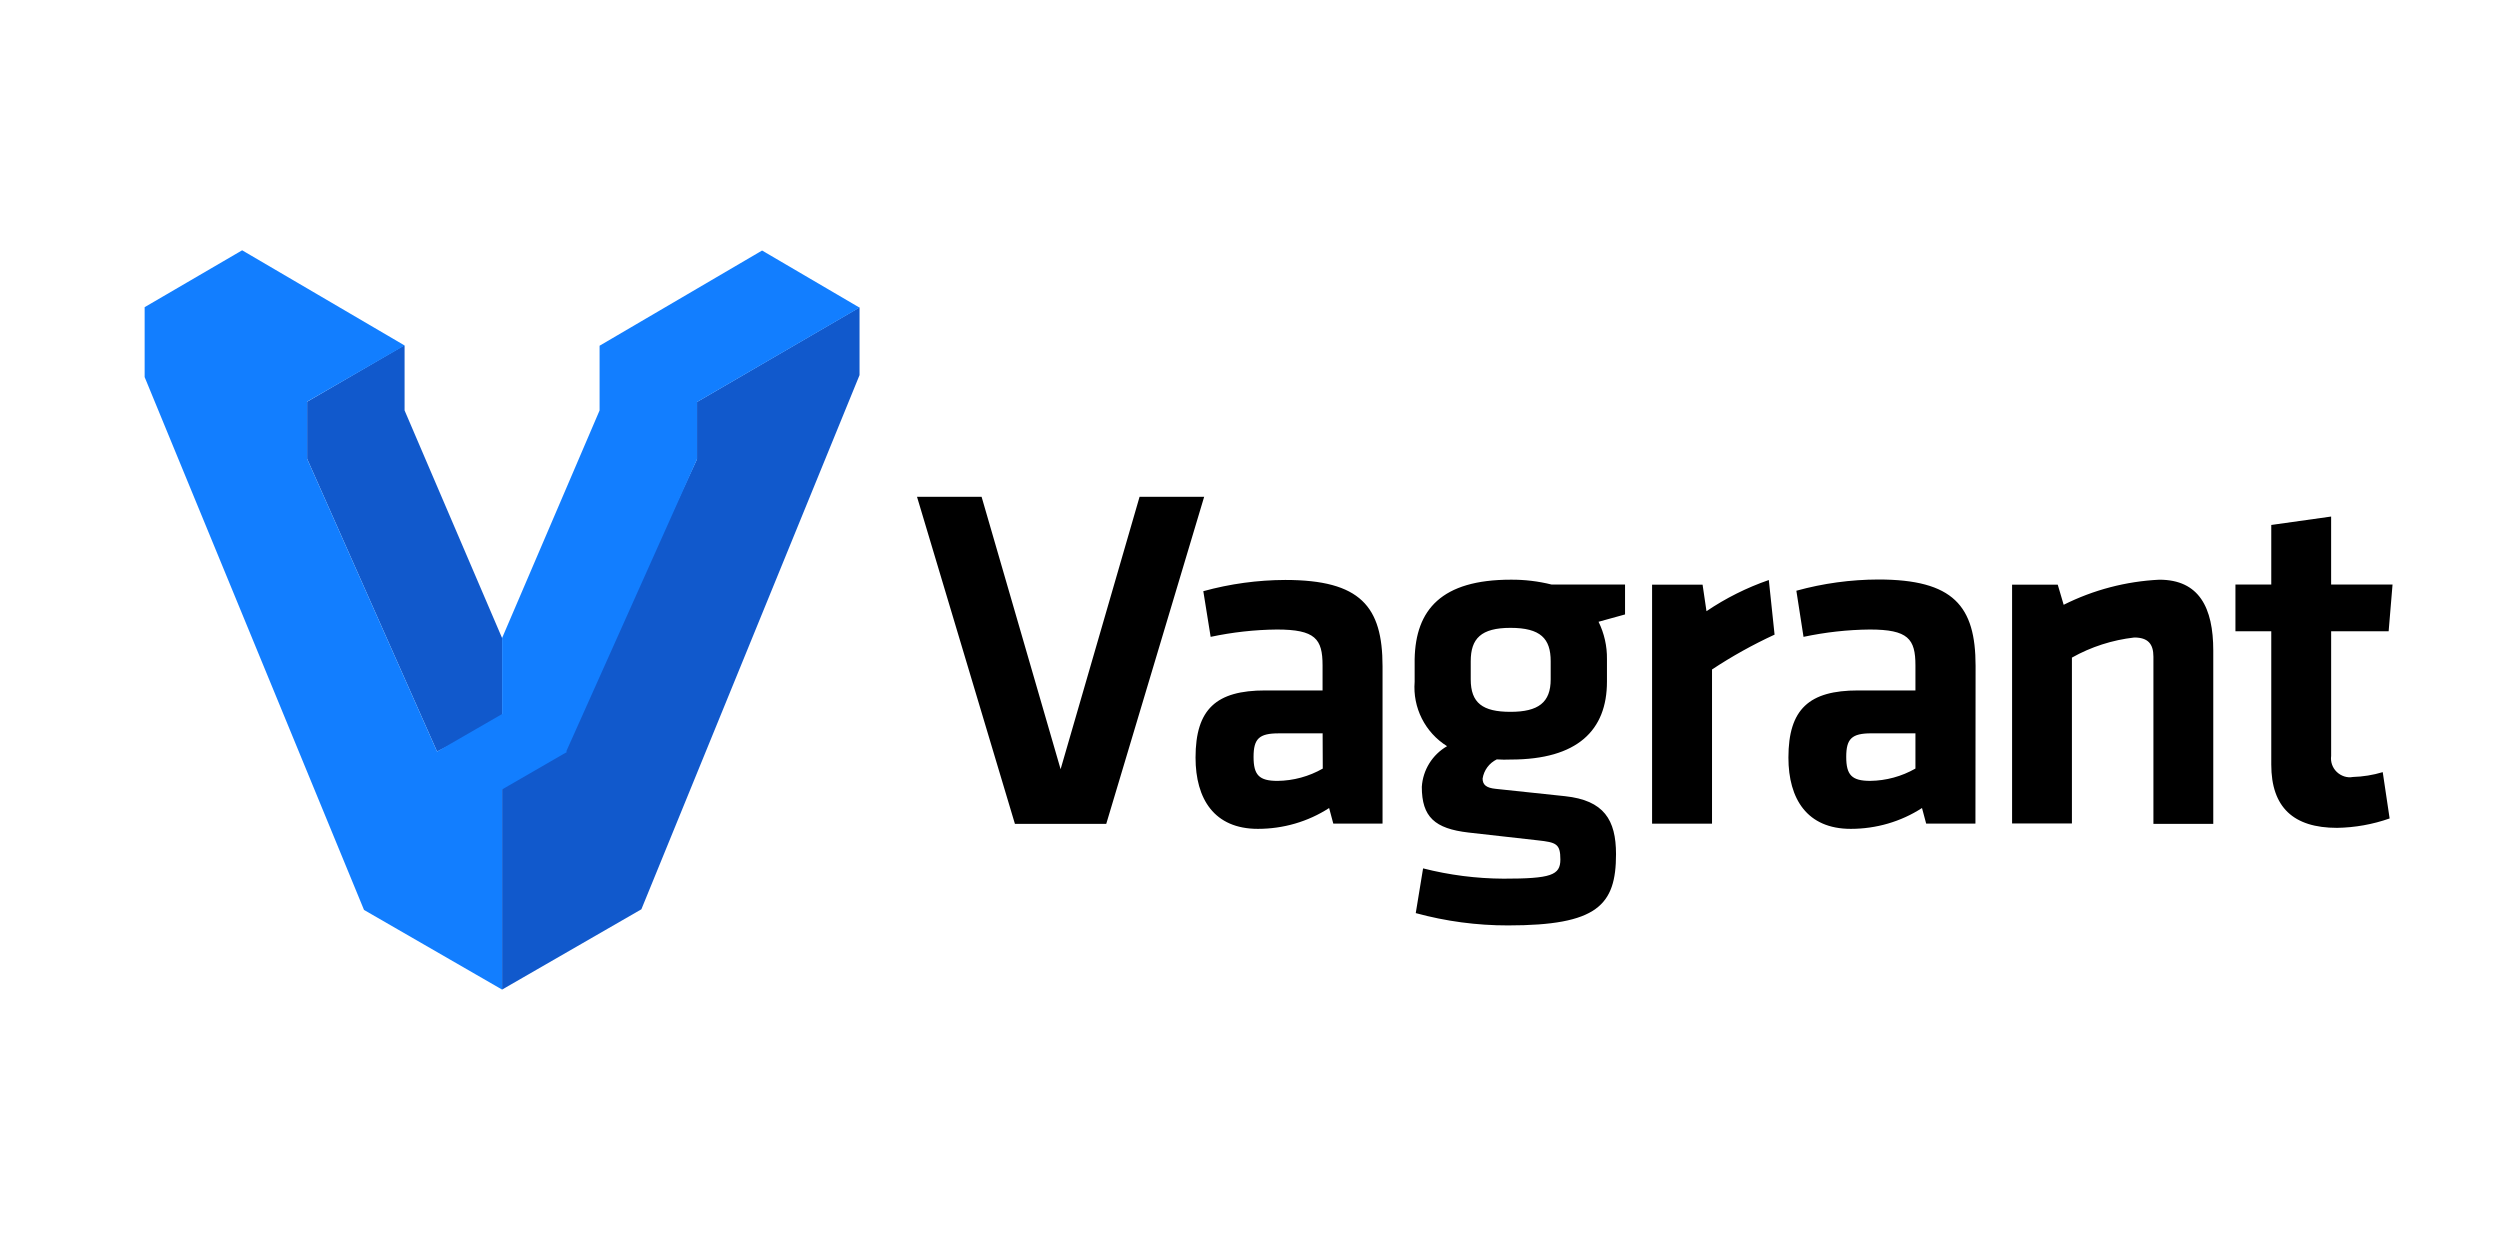
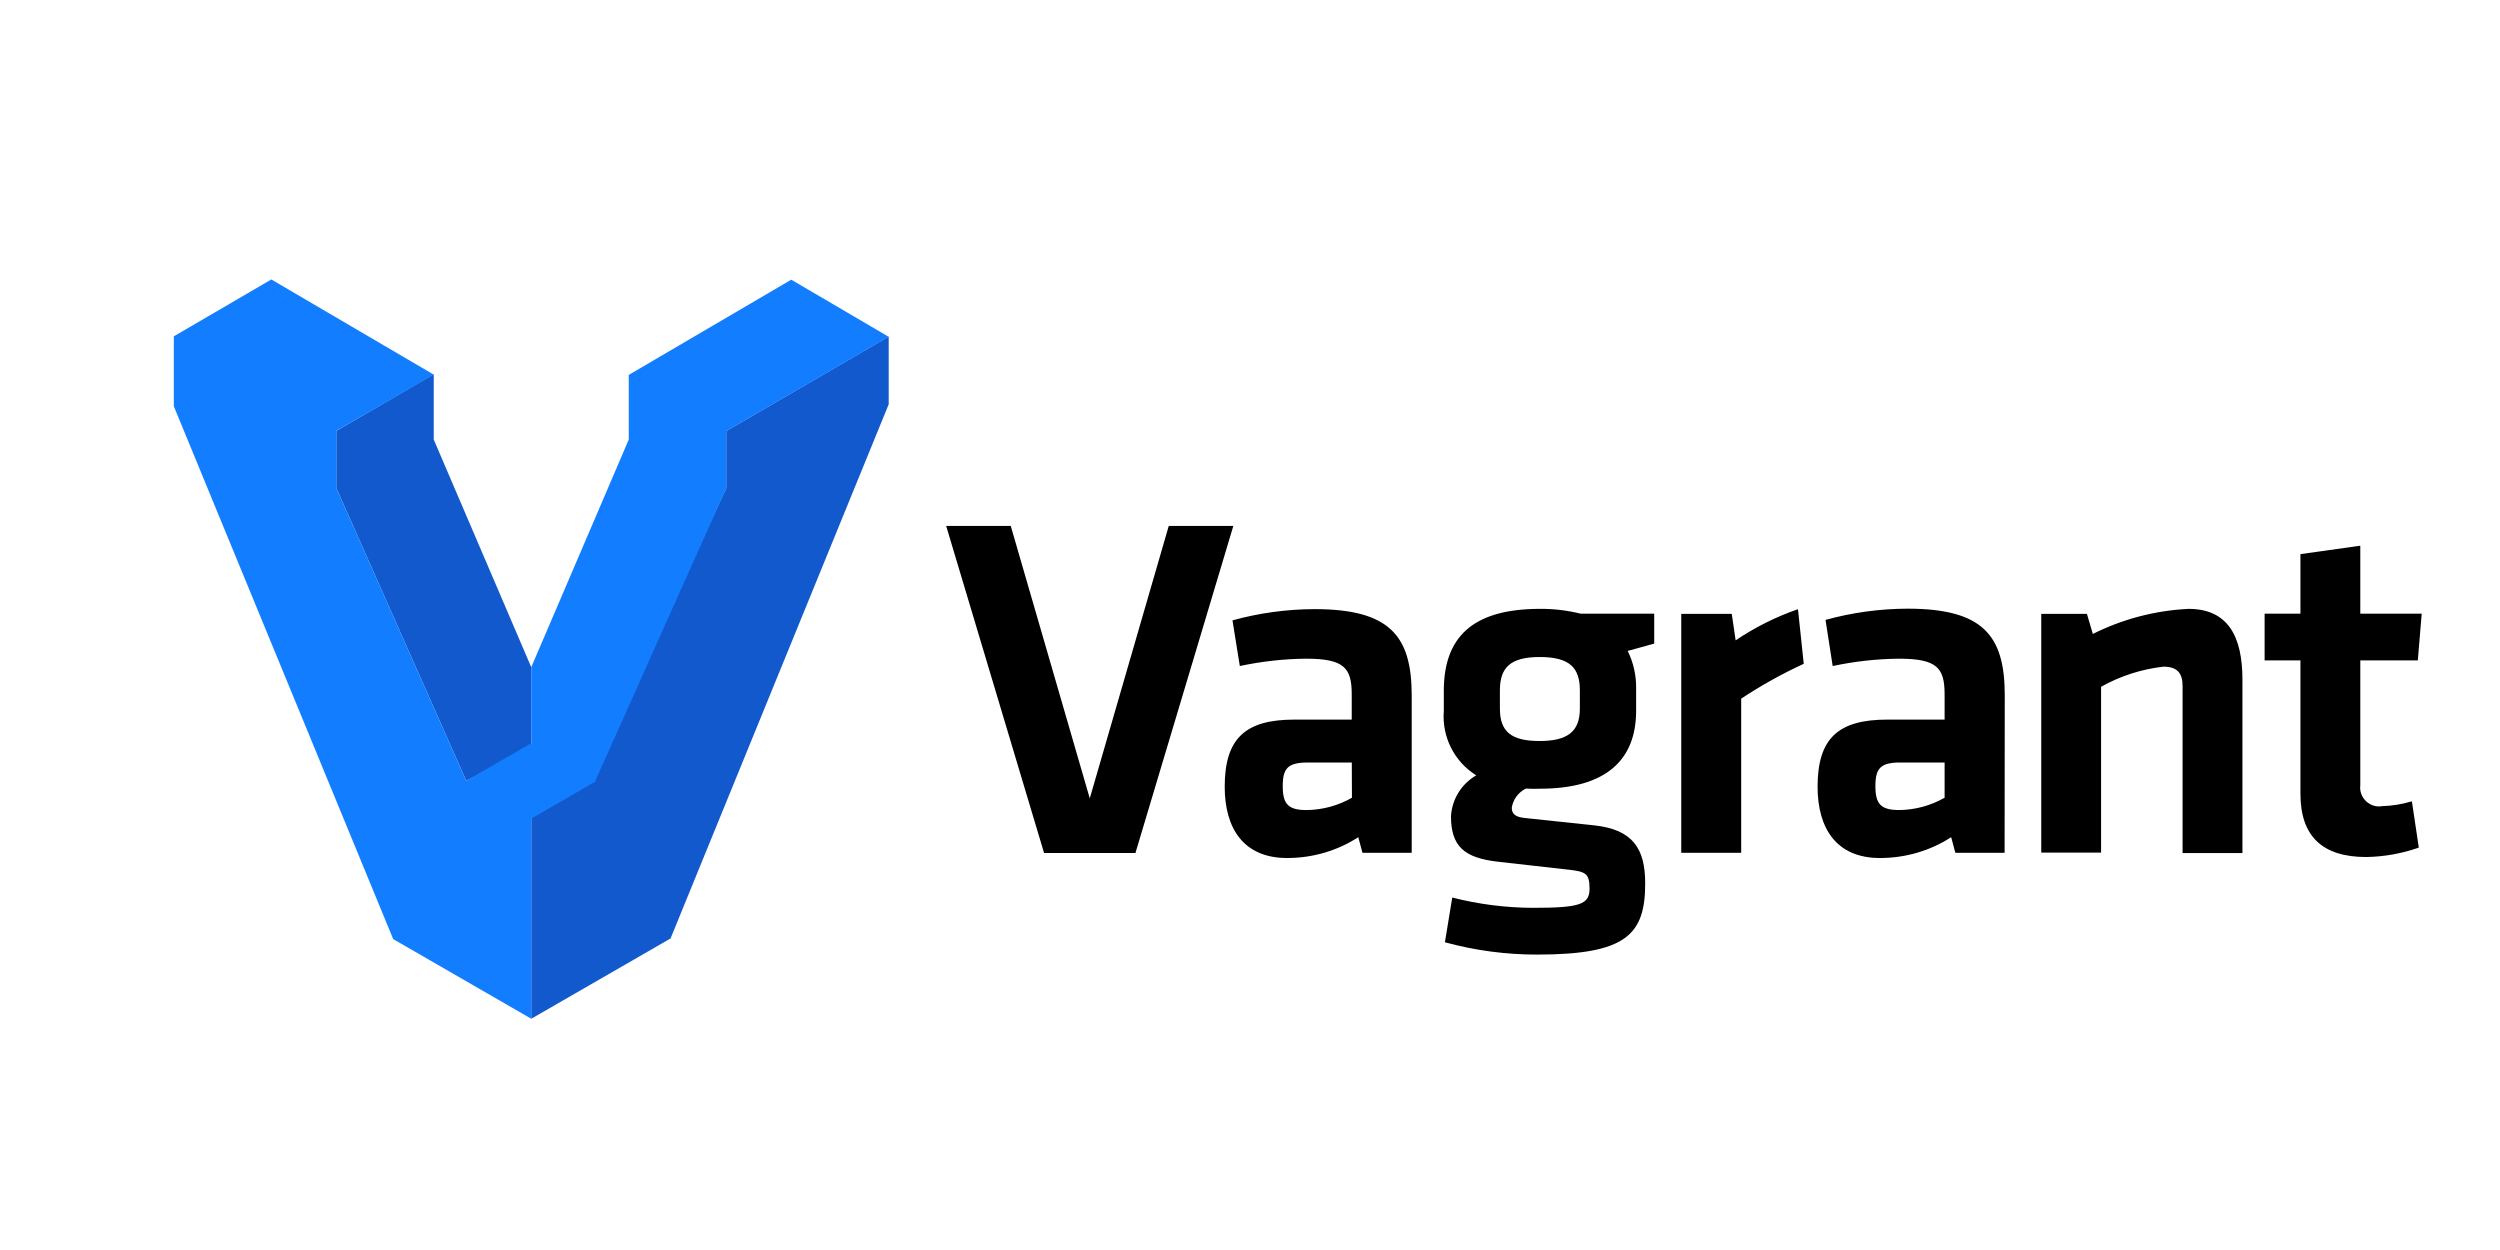
- <svg xmlns="http://www.w3.org/2000/svg" height="60" width="120">
+ <svg xmlns="http://www.w3.org/2000/svg" height="60" width="120" viewBox="-1.4 -1.4 120 60">
  <path d="m54.7 23.845h3.1l-4.7 15.7h-4.384l-4.7-15.7h3.1l3.793 13.077zm11.655 15.688h-2.357l-.2-.748c-1.018.66-2.206 1-3.42 1-2.095 0-2.992-1.436-2.992-3.42 0-2.334 1-3.224 3.344-3.224h2.753v-1.204c0-1.272-.352-1.72-2.192-1.72-1.07.01-2.134.13-3.18.352l-.352-2.192a14.96 14.96 0 0 1 3.935-.539c3.606 0 4.668 1.272 4.668 4.145v7.54zm-2.88-4.332h-2.1c-.943 0-1.204.262-1.204 1.13s.262 1.152 1.152 1.152a4.49 4.49 0 0 0 2.17-.591l-.007-1.7zm8.37 1.25c-.364.177-.618.52-.68.92 0 .307.187.45.636.494l3.322.352c1.863.2 2.446 1.13 2.446 2.783 0 2.454-.898 3.42-5.184 3.42a16.71 16.71 0 0 1 -4.429-.591l.352-2.147a15.91 15.91 0 0 0 3.86.494c2.282 0 2.73-.165 2.73-.92s-.2-.823-1.085-.92l-3.322-.374c-1.623-.187-2.244-.748-2.244-2.192a2.43 2.43 0 0 1 1.212-1.953 3.33 3.33 0 0 1 -1.556-3.09v-1.087c.045-2.38 1.294-3.815 4.616-3.815a7.84 7.84 0 0 1 1.953.232h3.53v1.436l-1.272.352c.274.556.412 1.17.404 1.788v1.085c0 2.334-1.414 3.74-4.616 3.74a5.99 5.99 0 0 1 -.673-.007zm.658-6.314c-1.414 0-1.908.516-1.908 1.6v.875c0 1.13.57 1.556 1.908 1.556s1.93-.45 1.93-1.556v-.875c0-1.085-.486-1.6-1.93-1.6zm12.666.33c-1.038.48-2.04 1.037-2.992 1.668v7.4h-2.877v-11.47h2.424l.187 1.272c.928-.627 1.934-1.13 2.992-1.496l.277 2.626zm9.644 9.066h-2.357l-.2-.748c-1.018.66-2.206 1-3.42 1-2.095 0-2.992-1.436-2.992-3.42 0-2.334 1-3.224 3.344-3.224h2.753v-1.204c0-1.272-.352-1.72-2.192-1.72-1.07.01-2.134.13-3.18.352l-.344-2.214a14.96 14.96 0 0 1 3.935-.539c3.606 0 4.668 1.272 4.668 4.145l-.007 7.564zm-2.873-4.333h-2.117c-.943 0-1.204.262-1.204 1.13s.262 1.152 1.152 1.152a4.49 4.49 0 0 0 2.17-.591v-1.7zm11.424 4.332v-8.012c0-.613-.262-.92-.92-.92-1.052.12-2.07.447-2.992.965v7.96h-2.872v-11.46h2.192l.284.965a11.49 11.49 0 0 1 4.593-1.204c1.908 0 2.588 1.34 2.588 3.4v8.32h-2.873zm11.334-.245a7.99 7.99 0 0 1 -2.52.45c-2.095 0-3.157-.988-3.157-3.037v-6.4h-1.72v-2.244h1.72v-2.858l2.873-.404v3.262h2.948l-.187 2.244h-2.76v5.985a.9.9 0 0 0 .267.765c.205.198.5.3.773.245a5.53 5.53 0 0 0 1.436-.232l.33 2.214z" />
  <path d="m41.258 18.005v-3.25l-7.8 4.537v2.74l-6.242 13.46-3.116 2.154v9.854l6.686-3.854zm-17.158 12.621-4.68-10.926v-3.1l-.032-.018-4.647 2.7v2.74l6.237 14.05 3.12-1.54z" fill="#1159cc" />
  <path d="m36.58 12.025-7.8 4.57v3.105l-4.68 10.926v3.648l-3.12 1.8-6.237-14.05v-2.745l4.68-2.695-7.8-4.57-4.68 2.73v3.356l10.53 25.577 6.627 3.823v-9.606l3.116-1.8-.037-.023 6.278-14.028v-2.745l7.8-4.532z" fill="#127eff" />
</svg>
